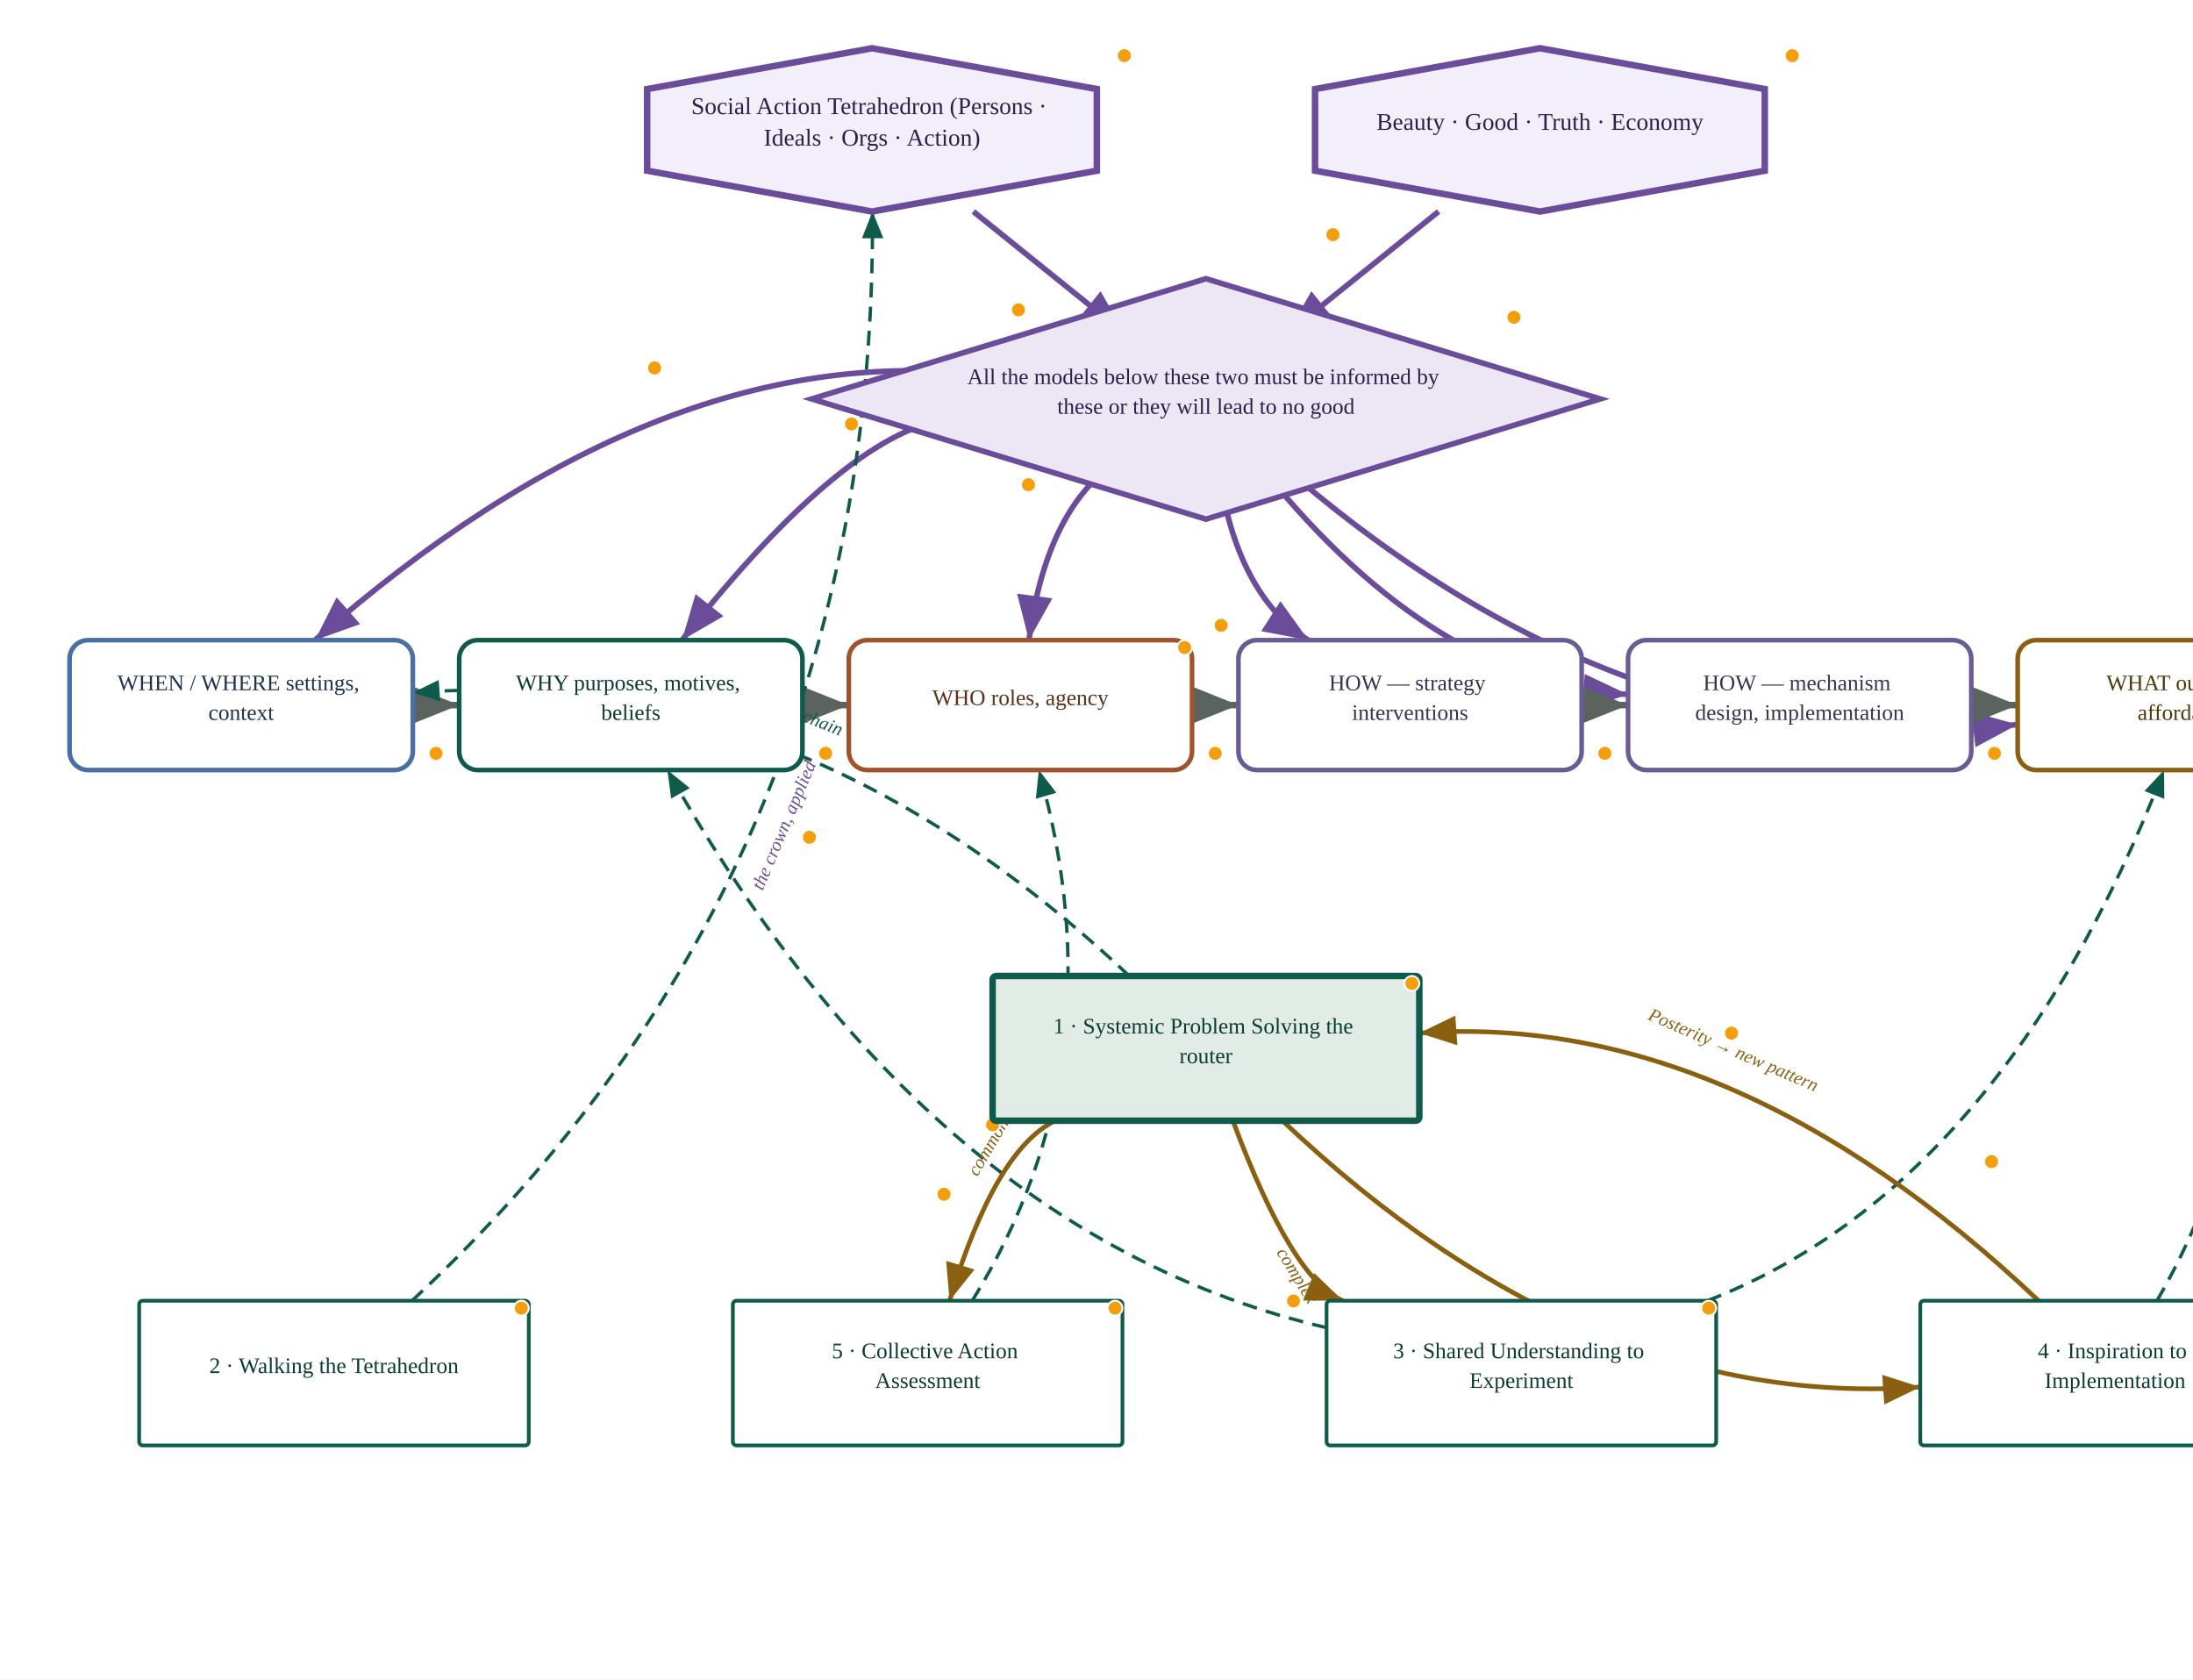
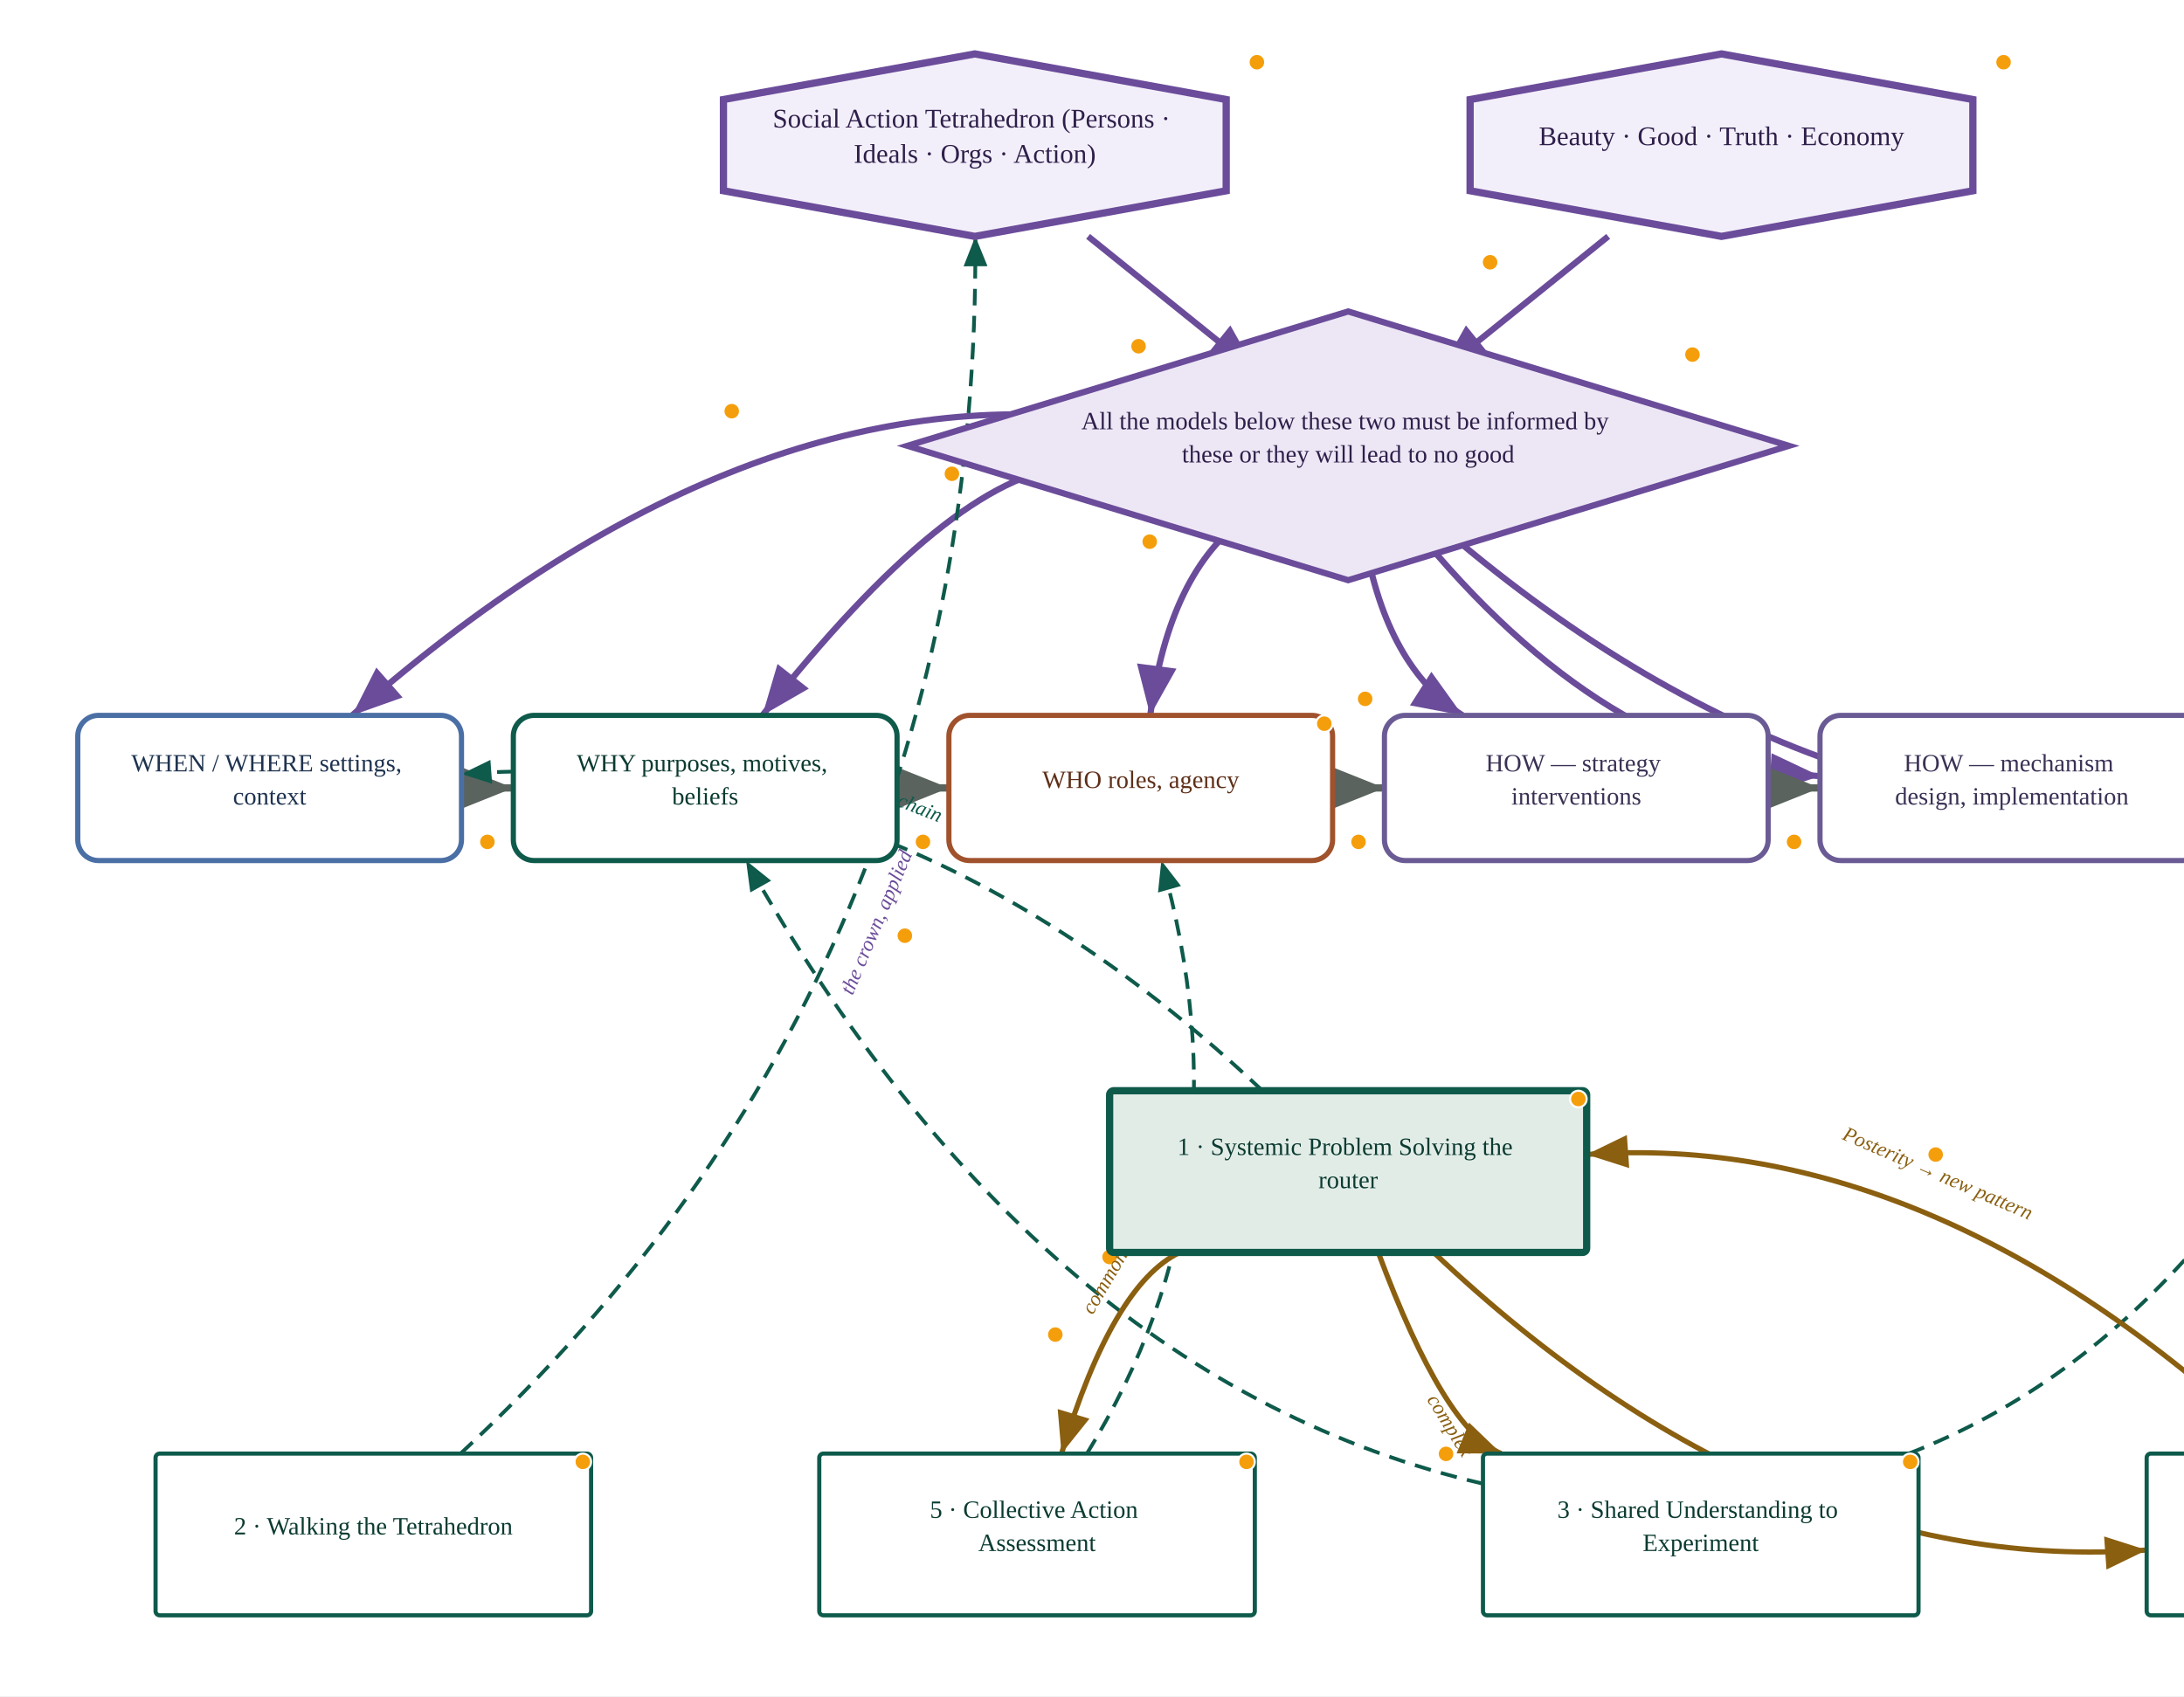
- <svg xmlns="http://www.w3.org/2000/svg" width="1182" height="905" viewBox="0 0 1182 905">
-   <rect width="1182" height="905" fill="#ffffff" />
+ <svg xmlns="http://www.w3.org/2000/svg" width="1053" height="818" viewBox="0 0 1053 818">
+   <rect width="1053" height="818" fill="#ffffff" />
  <defs id="svg-defs">
    <marker id="mk000000" viewBox="0 0 10 10" refX="10" refY="5" markerWidth="8" markerHeight="8" orient="auto">
      <path d="M0,1 L10,5 L0,9 Z" fill="#000000" />
    </marker>
    <marker id="mkc53030" viewBox="0 0 10 10" refX="10" refY="5" markerWidth="8" markerHeight="8" orient="auto">
      <path d="M0,1 L10,5 L0,9 Z" fill="#c53030" />
    </marker>
    <marker id="mkc05621" viewBox="0 0 10 10" refX="10" refY="5" markerWidth="8" markerHeight="8" orient="auto">
      <path d="M0,1 L10,5 L0,9 Z" fill="#c05621" />
    </marker>
    <marker id="mkb7791f" viewBox="0 0 10 10" refX="10" refY="5" markerWidth="8" markerHeight="8" orient="auto">
      <path d="M0,1 L10,5 L0,9 Z" fill="#b7791f" />
    </marker>
    <marker id="mk276749" viewBox="0 0 10 10" refX="10" refY="5" markerWidth="8" markerHeight="8" orient="auto">
      <path d="M0,1 L10,5 L0,9 Z" fill="#276749" />
    </marker>
    <marker id="mk2b4c7e" viewBox="0 0 10 10" refX="10" refY="5" markerWidth="8" markerHeight="8" orient="auto">
      <path d="M0,1 L10,5 L0,9 Z" fill="#2b4c7e" />
    </marker>
    <marker id="mk553c9a" viewBox="0 0 10 10" refX="10" refY="5" markerWidth="8" markerHeight="8" orient="auto">
      <path d="M0,1 L10,5 L0,9 Z" fill="#553c9a" />
    </marker>
    <marker id="mk97266d" viewBox="0 0 10 10" refX="10" refY="5" markerWidth="8" markerHeight="8" orient="auto">
      <path d="M0,1 L10,5 L0,9 Z" fill="#97266d" />
    </marker>
    <marker id="mk234e52" viewBox="0 0 10 10" refX="10" refY="5" markerWidth="8" markerHeight="8" orient="auto">
      <path d="M0,1 L10,5 L0,9 Z" fill="#234e52" />
    </marker>
    <marker id="mk1a202c" viewBox="0 0 10 10" refX="10" refY="5" markerWidth="8" markerHeight="8" orient="auto">
      <path d="M0,1 L10,5 L0,9 Z" fill="#1a202c" />
    </marker>
    <marker id="mk3b82f6" viewBox="0 0 10 10" refX="10" refY="5" markerWidth="8" markerHeight="8" orient="auto">
      <path d="M0,1 L10,5 L0,9 Z" fill="#3b82f6" />
    </marker>
    <marker id="mkf59e0b" viewBox="0 0 10 10" refX="10" refY="5" markerWidth="8" markerHeight="8" orient="auto">
      <path d="M0,1 L10,5 L0,9 Z" fill="#f59e0b" />
    </marker>
    <marker id="mk8b5cf6" viewBox="0 0 10 10" refX="10" refY="5" markerWidth="8" markerHeight="8" orient="auto">
      <path d="M0,1 L10,5 L0,9 Z" fill="#8b5cf6" />
    </marker>
    <marker id="mk7c3aed" viewBox="0 0 10 10" refX="10" refY="5" markerWidth="8" markerHeight="8" orient="auto">
      <path d="M0,1 L10,5 L0,9 Z" fill="#7c3aed" />
    </marker>
    <marker id="mk6B4C9A" viewBox="0 0 10 10" refX="10" refY="5" markerWidth="8" markerHeight="8" orient="auto">
      <path d="M0,1 L10,5 L0,9 Z" fill="#6B4C9A" />
    </marker>
    <marker id="mk5A635E" viewBox="0 0 10 10" refX="10" refY="5" markerWidth="8" markerHeight="8" orient="auto">
      <path d="M0,1 L10,5 L0,9 Z" fill="#5A635E" />
    </marker>
    <marker id="mk0E5A4B" viewBox="0 0 10 10" refX="10" refY="5" markerWidth="8" markerHeight="8" orient="auto">
      <path d="M0,1 L10,5 L0,9 Z" fill="#0E5A4B" />
    </marker>
    <marker id="mk8A5F10" viewBox="0 0 10 10" refX="10" refY="5" markerWidth="8" markerHeight="8" orient="auto">
      <path d="M0,1 L10,5 L0,9 Z" fill="#8A5F10" />
    </marker>
  </defs>
  <g id="wardley-layer" />
  <g id="lop-layer" />
  <g id="lines-layer" />
  <g id="edges-layer">
    <g id="edge-e_poia_cond" style="cursor: pointer; opacity: 1;">
      <path d="M524.621,114 L605.879,179.458" fill="none" stroke="#6B4C9A" stroke-width="3" marker-end="url(#mk6B4C9A)" pointer-events="none" />
      <circle cx="548.939" cy="166.976" r="4" fill="#f59e0b" stroke="#fff" stroke-width="1" pointer-events="none" />
    </g>
    <g id="edge-e_bgte_cond" style="cursor: pointer; opacity: 1;">
      <path d="M775.379,114 L694.121,179.458" fill="none" stroke="#6B4C9A" stroke-width="3" marker-end="url(#mk6B4C9A)" pointer-events="none" />
      <circle cx="718.44" cy="126.481" r="4" fill="#f59e0b" stroke="#fff" stroke-width="1" pointer-events="none" />
    </g>
    <g id="edge-e_c_when" style="cursor: grab; opacity: 1;">
      <path d="M526.928,201.75 Q353.7,183.1 169.764,345" fill="none" stroke="#6B4C9A" stroke-width="3" marker-end="url(#mk6B4C9A)" pointer-events="none" />
      <circle cx="352.799" cy="198.29" r="4" fill="#f59e0b" stroke="#fff" stroke-width="1" pointer-events="none" />
    </g>
    <g id="edge-e_c_why" style="cursor: grab; opacity: 1;">
      <path d="M515.586,225.048 Q458.7,229.3 367.568,345" fill="none" stroke="#6B4C9A" stroke-width="3" marker-end="url(#mk6B4C9A)" pointer-events="none" />
      <circle cx="458.95" cy="228.485" r="4" fill="#f59e0b" stroke="#fff" stroke-width="1" pointer-events="none" />
    </g>
    <g id="edge-e_c_who" style="cursor: grab; opacity: 1;">
      <path d="M601.19,249.218 Q563.7,275.5 554.589,345" fill="none" stroke="#6B4C9A" stroke-width="3" marker-end="url(#mk6B4C9A)" pointer-events="none" />
      <circle cx="554.328" cy="261.227" r="4" fill="#f59e0b" stroke="#fff" stroke-width="1" pointer-events="none" />
    </g>
    <g id="edge-e_c_hows" style="cursor: grab; opacity: 1;">
      <path d="M658.016,260.737 Q668.7,321.7 705.189,345" fill="none" stroke="#6B4C9A" stroke-width="3" marker-end="url(#mk6B4C9A)" pointer-events="none" />
      <circle cx="658.195" cy="337.033" r="4" fill="#f59e0b" stroke="#fff" stroke-width="1" pointer-events="none" />
    </g>
    <g id="edge-e_c_howm" style="cursor: grab; opacity: 1;">
      <path d="M681.612,254.074 Q773.7,367.9 877.5,374.298" fill="none" stroke="#6B4C9A" stroke-width="3" marker-end="url(#mk6B4C9A)" pointer-events="none" />
      <circle cx="773.377" cy="370.866" r="4" fill="#f59e0b" stroke="#fff" stroke-width="1" pointer-events="none" />
    </g>
    <g id="edge-e_c_what" style="cursor: grab; opacity: 1;">
      <path d="M691.633,251.245 Q878.7,414.1 1087.5,390.469" fill="none" stroke="#6B4C9A" stroke-width="3" marker-end="url(#mk6B4C9A)" pointer-events="none" />
      <circle cx="880.661" cy="397.277" r="4" fill="#f59e0b" stroke="#fff" stroke-width="1" pointer-events="none" />
    </g>
    <g id="edge-e_seq1" style="cursor: pointer; opacity: 1;">
      <path d="M222.5,380 L247.5,380" fill="none" stroke="#5A635E" stroke-width="3.5" marker-end="url(#mk5A635E)" pointer-events="none" />
      <circle cx="235" cy="406" r="4" fill="#f59e0b" stroke="#fff" stroke-width="1" pointer-events="none" />
    </g>
    <g id="edge-e_seq2" style="cursor: pointer; opacity: 1;">
      <path d="M432.5,380 L457.5,380" fill="none" stroke="#5A635E" stroke-width="3.5" marker-end="url(#mk5A635E)" pointer-events="none" />
      <circle cx="445" cy="406" r="4" fill="#f59e0b" stroke="#fff" stroke-width="1" pointer-events="none" />
    </g>
    <g id="edge-e_seq3" style="cursor: pointer; opacity: 1;">
      <path d="M642.5,380 L667.5,380" fill="none" stroke="#5A635E" stroke-width="3.5" marker-end="url(#mk5A635E)" pointer-events="none" />
      <circle cx="655" cy="406" r="4" fill="#f59e0b" stroke="#fff" stroke-width="1" pointer-events="none" />
    </g>
    <g id="edge-e_seq4" style="cursor: pointer; opacity: 1;">
      <path d="M852.5,380 L877.5,380" fill="none" stroke="#5A635E" stroke-width="3.5" marker-end="url(#mk5A635E)" pointer-events="none" />
      <circle cx="865" cy="406" r="4" fill="#f59e0b" stroke="#fff" stroke-width="1" pointer-events="none" />
    </g>
    <g id="edge-e_seq5" style="cursor: pointer; opacity: 1;">
      <path d="M1062.5,380 L1087.5,380" fill="none" stroke="#5A635E" stroke-width="3.5" marker-end="url(#mk5A635E)" pointer-events="none" />
      <circle cx="1075" cy="406" r="4" fill="#f59e0b" stroke="#fff" stroke-width="1" pointer-events="none" />
    </g>
    <g id="edge-e_p1_q" style="cursor: grab; opacity: 1;">
      <path d="M608.663,526 Q430.7,358.1 222.5,373.263" fill="none" stroke="#0E5A4B" stroke-width="1.8" stroke-dasharray="8 5" marker-end="url(#mk0E5A4B)" pointer-events="none" />
-       <text text-anchor="middle" pointer-events="none" transform="rotate(21.6,426.1,386.1)">
-         <tspan x="426.074" y="386.106" font-size="10" font-style="italic" fill="#0E5A4B">runs the chain</tspan>
-       </text>
      <circle cx="428.03" cy="374.267" r="4" fill="#f59e0b" stroke="#fff" stroke-width="1" pointer-events="none" />
+       <a class="internal" data-title="runs the chain" href="https://marc.relocalizecreativity.net/view/runs-the-chain" target="_blank" rel="noopener">
+         <text text-anchor="middle" pointer-events="none" transform="rotate(21.6,426.1,386.1)">
+           <tspan x="426.074" y="386.106" font-size="10" font-style="italic" fill="#0E5A4B">runs the chain</tspan>
+         </text>
+       </a>
    </g>
    <g id="edge-e_p2_crown" style="cursor: grab; opacity: 1;">
      <path d="M222.049,701 Q472.4,468.8 470.265,114" fill="none" stroke="#0E5A4B" stroke-width="1.8" stroke-dasharray="8 5" marker-end="url(#mk0E5A4B)" pointer-events="none" />
-       <text text-anchor="middle" pointer-events="none" transform="rotate(-67.1,425.5,446.0)">
-         <tspan x="425.47" y="446.012" font-size="10" font-style="italic" fill="#6B4C9A">the crown, applied</tspan>
-       </text>
      <circle cx="436.265" cy="451.254" r="4" fill="#f59e0b" stroke="#fff" stroke-width="1" pointer-events="none" />
+       <a class="internal" data-title="the crown, applied" href="https://marc.relocalizecreativity.net/view/the-crown-applied" target="_blank" rel="noopener">
+         <text text-anchor="middle" pointer-events="none" transform="rotate(-67.1,425.5,446.0)">
+           <tspan x="425.47" y="446.012" font-size="10" font-style="italic" fill="#6B4C9A">the crown, applied</tspan>
+         </text>
+       </a>
    </g>
    <g id="edge-e_p5_who" style="cursor: grab; opacity: 1;">
      <path d="M524.046,701 Q604.2,571 559.932,415" fill="none" stroke="#0E5A4B" stroke-width="1.8" stroke-dasharray="8 5" marker-end="url(#mk0E5A4B)" pointer-events="none" />
      <circle cx="602.46" cy="570.636" r="4" fill="#f59e0b" stroke="#fff" stroke-width="1" pointer-events="none" />
    </g>
    <g id="edge-e_p3_why" style="cursor: grab; opacity: 1;">
      <path d="M715,715.526 Q500.8,665.6 359.706,415" fill="none" stroke="#0E5A4B" stroke-width="1.8" stroke-dasharray="8 5" marker-end="url(#mk0E5A4B)" pointer-events="none" />
      <circle cx="508.808" cy="643.619" r="4" fill="#f59e0b" stroke="#fff" stroke-width="1" pointer-events="none" />
    </g>
    <g id="edge-e_p3_what" style="cursor: grab; opacity: 1;">
      <path d="M920.286,701 Q1079.2,639.2 1166.389,415" fill="none" stroke="#0E5A4B" stroke-width="1.8" stroke-dasharray="8 5" marker-end="url(#mk0E5A4B)" pointer-events="none" />
      <circle cx="1073.389" cy="626.043" r="4" fill="#f59e0b" stroke="#fff" stroke-width="1" pointer-events="none" />
    </g>
    <g id="edge-e_p4_what" style="cursor: grab; opacity: 1;">
      <path d="M1162.598,701 Q1239.2,568.8 1190.975,415" fill="none" stroke="#0E5A4B" stroke-width="1.8" stroke-dasharray="8 5" marker-end="url(#mk0E5A4B)" pointer-events="none" />
      <circle cx="1237.554" cy="568.515" r="4" fill="#f59e0b" stroke="#fff" stroke-width="1" pointer-events="none" />
    </g>
    <g id="edge-e_r1" style="cursor: grab; opacity: 1;">
      <path d="M568.78,604 Q536.5,619.5 511.813,701" fill="none" stroke="#8A5F10" stroke-width="2.5" marker-end="url(#mk8A5F10)" pointer-events="none" />
-       <text text-anchor="middle" pointer-events="none" transform="rotate(-59.6,536.3,618.1)">
-         <tspan x="536.341" y="618.118" font-size="10" font-style="italic" fill="#8A5F10">commons</tspan>
-       </text>
      <circle cx="534.969" cy="606.197" r="4" fill="#f59e0b" stroke="#fff" stroke-width="1" pointer-events="none" />
+       <a class="internal" data-title="commons" href="https://marc.relocalizecreativity.net/view/commons" target="_blank" rel="noopener">
+         <text text-anchor="middle" pointer-events="none" transform="rotate(-59.6,536.3,618.1)">
+           <tspan x="536.341" y="618.118" font-size="10" font-style="italic" fill="#8A5F10">commons</tspan>
+         </text>
+       </a>
    </g>
    <g id="edge-e_r2" style="cursor: grab; opacity: 1;">
      <path d="M664.52,604 Q696.5,689.9 723.862,701" fill="none" stroke="#8A5F10" stroke-width="2.5" marker-end="url(#mk8A5F10)" pointer-events="none" />
-       <text text-anchor="middle" pointer-events="none" transform="rotate(58.5,696.5,689.2)">
-         <tspan x="696.455" y="689.166" font-size="10" font-style="italic" fill="#8A5F10">complex</tspan>
-       </text>
      <circle cx="697.194" cy="701.143" r="4" fill="#f59e0b" stroke="#fff" stroke-width="1" pointer-events="none" />
+       <a class="internal" data-title="complex" href="https://marc.relocalizecreativity.net/view/complex" target="_blank" rel="noopener">
+         <text text-anchor="middle" pointer-events="none" transform="rotate(58.5,696.5,689.2)">
+           <tspan x="696.455" y="689.166" font-size="10" font-style="italic" fill="#8A5F10">complex</tspan>
+         </text>
+       </a>
    </g>
    <g id="edge-e_r3" style="cursor: grab; opacity: 1;">
      <path d="M691.237,604 Q856.5,760.3 1035,747.519" fill="none" stroke="#8A5F10" stroke-width="2.5" marker-end="url(#mk8A5F10)" pointer-events="none" />
-       <text text-anchor="middle" pointer-events="none" transform="rotate(22.7,858.4,736.0)">
-         <tspan x="858.404" y="735.975" font-size="10" font-style="italic" fill="#8A5F10">complicated</tspan>
-       </text>
      <circle cx="857.468" cy="747.938" r="4" fill="#f59e0b" stroke="#fff" stroke-width="1" pointer-events="none" />
+       <a class="internal" data-title="complicated" href="https://marc.relocalizecreativity.net/view/complicated" target="_blank" rel="noopener">
+         <text text-anchor="middle" pointer-events="none" transform="rotate(22.7,858.4,736.0)">
+           <tspan x="858.404" y="735.975" font-size="10" font-style="italic" fill="#8A5F10">complicated</tspan>
+         </text>
+       </a>
    </g>
    <g id="edge-e_p4_loop" style="cursor: grab; opacity: 1;">
      <path d="M1098.763,701 Q933.5,544.7 765,556.765" fill="none" stroke="#8A5F10" stroke-width="2.5" marker-end="url(#mk8A5F10)" pointer-events="none" />
-       <text text-anchor="middle" pointer-events="none" transform="rotate(23.4,933.0,568.8)">
-         <tspan x="933.037" y="568.795" font-size="10" font-style="italic" fill="#8A5F10">Posterity → new pattern</tspan>
-       </text>
      <circle cx="933.267" cy="556.797" r="4" fill="#f59e0b" stroke="#fff" stroke-width="1" pointer-events="none" />
+       <a class="internal" data-title="Posterity → new pattern" href="https://marc.relocalizecreativity.net/view/posterity--new-pattern" target="_blank" rel="noopener">
+         <text text-anchor="middle" pointer-events="none" transform="rotate(23.4,933.0,568.8)">
+           <tspan x="933.037" y="568.795" font-size="10" font-style="italic" fill="#8A5F10">Posterity → new pattern</tspan>
+         </text>
+       </a>
    </g>
  </g>
  <g id="nodes-layer">
    <g id="node-poia" transform="translate(470,70)" style="cursor: move; opacity: 1;">
      <polygon points="121.2,22.0 0.0,44.0 -121.2,22.0 -121.2,-22.0 -0.0,-44.0 121.2,-22.0" fill="#F3EFFA" stroke="#6B4C9A" stroke-width="3.5" />
-       <text text-anchor="middle" font-size="13" font-weight="500" fill="#2E1F4A" pointer-events="none">
-         <tspan x="0" y="-8.5">Social Action Tetrahedron (Persons ·</tspan>
-         <tspan x="0" dy="17">Ideals · Orgs · Action)</tspan>
-       </text>
      <circle cx="136" cy="-40" r="4" fill="#f59e0b" stroke="#fff" stroke-width="1" pointer-events="none" />
+       <a class="internal" data-title="Social Action Tetrahedron (Persons · Ideals · Orgs · Action)" href="https://marc.relocalizecreativity.net/view/social-action-tetrahedron-persons--ideals--orgs--action" target="_blank" rel="noopener">
+         <text text-anchor="middle" font-size="13" font-weight="500" fill="#2E1F4A" pointer-events="none">
+           <tspan x="0" y="-8.5">Social Action Tetrahedron (Persons ·</tspan>
+           <tspan x="0" dy="17">Ideals · Orgs · Action)</tspan>
+         </text>
+       </a>
    </g>
    <g id="node-bgte" transform="translate(830,70)" style="cursor: move; opacity: 1;">
      <polygon points="121.2,22.0 0.0,44.0 -121.2,22.0 -121.2,-22.0 -0.0,-44.0 121.2,-22.0" fill="#F3EFFA" stroke="#6B4C9A" stroke-width="3.5" />
-       <text text-anchor="middle" font-size="13" font-weight="500" fill="#2E1F4A" pointer-events="none">
-         <tspan x="0" y="0.0">Beauty · Good · Truth · Economy</tspan>
-       </text>
      <circle cx="136" cy="-40" r="4" fill="#f59e0b" stroke="#fff" stroke-width="1" pointer-events="none" />
+       <a class="internal" data-title="Beauty · Good · Truth · Economy" href="https://marc.relocalizecreativity.net/view/beauty--good--truth--economy" target="_blank" rel="noopener">
+         <text text-anchor="middle" font-size="13" font-weight="500" fill="#2E1F4A" pointer-events="none">
+           <tspan x="0" y="0.0">Beauty · Good · Truth · Economy</tspan>
+         </text>
+       </a>
    </g>
    <g id="node-cond" transform="translate(650,215)" style="cursor: move; opacity: 1;">
      <polygon points="0,-64.8 212.5,0 0,64.8 -212.5,0" fill="#EDE7F5" stroke="#6B4C9A" stroke-width="3" />
-       <text text-anchor="middle" font-size="12" font-weight="500" fill="#2E1F4A" pointer-events="none">
-         <tspan x="0" y="-8.0">All the models below these two must be informed by</tspan>
-         <tspan x="0" dy="16">these or they will lead to no good</tspan>
-       </text>
      <circle cx="166" cy="-44" r="4" fill="#f59e0b" stroke="#fff" stroke-width="1" pointer-events="none" />
+       <a class="internal" data-title="All the models below these two must be informed by these or they will lead to no good" href="https://marc.relocalizecreativity.net/view/all-the-models-below-these-two-must-be-informed-by-these-or-they-will-lead-to-no-good" target="_blank" rel="noopener">
+         <text text-anchor="middle" font-size="12" font-weight="500" fill="#2E1F4A" pointer-events="none">
+           <tspan x="0" y="-8.0">All the models below these two must be informed by</tspan>
+           <tspan x="0" dy="16">these or they will lead to no good</tspan>
+         </text>
+       </a>
    </g>
    <g id="node-q_when" transform="translate(130,380)" style="cursor: move; opacity: 1;">
      <rect x="-92.5" y="-35" width="185" height="70" rx="10" fill="#ffffff" stroke="#4A6FA5" stroke-width="2.5" />
-       <text text-anchor="middle" font-size="12" font-weight="500" fill="#1F3350" pointer-events="none">
-         <tspan x="0" y="-8.0">WHEN / WHERE settings,</tspan>
-         <tspan x="0" dy="16">context</tspan>
-       </text>
+       <a class="internal" data-title="WHEN / WHERE settings, context" href="https://marc.relocalizecreativity.net/view/when--where-settings-context" target="_blank" rel="noopener">
+         <text text-anchor="middle" font-size="12" font-weight="500" fill="#1F3350" pointer-events="none">
+           <tspan x="0" y="-8.0">WHEN / WHERE settings,</tspan>
+           <tspan x="0" dy="16">context</tspan>
+         </text>
+       </a>
    </g>
    <g id="node-q_why" transform="translate(340,380)" style="cursor: move; opacity: 1;">
      <rect x="-92.5" y="-35" width="185" height="70" rx="10" fill="#ffffff" stroke="#0E5A4B" stroke-width="2.5" />
-       <text text-anchor="middle" font-size="12" font-weight="500" fill="#0B3B31" pointer-events="none">
-         <tspan x="0" y="-8.0">WHY purposes, motives,</tspan>
-         <tspan x="0" dy="16">beliefs</tspan>
-       </text>
+       <a class="internal" data-title="WHY purposes, motives, beliefs" href="https://marc.relocalizecreativity.net/view/why-purposes-motives-beliefs" target="_blank" rel="noopener">
+         <text text-anchor="middle" font-size="12" font-weight="500" fill="#0B3B31" pointer-events="none">
+           <tspan x="0" y="-8.0">WHY purposes, motives,</tspan>
+           <tspan x="0" dy="16">beliefs</tspan>
+         </text>
+       </a>
    </g>
    <g id="node-q_who" transform="translate(550,380)" style="cursor: move; opacity: 1;">
      <rect x="-92.5" y="-35" width="185" height="70" rx="10" fill="#ffffff" stroke="#A0522D" stroke-width="2.5" />
-       <text text-anchor="middle" font-size="12" font-weight="500" fill="#5E2F19" pointer-events="none">
-         <tspan x="0" y="0.0">WHO roles, agency</tspan>
-       </text>
      <circle cx="88.5" cy="-31" r="4" fill="#f59e0b" stroke="#fff" stroke-width="1" pointer-events="none" />
+       <a class="internal" data-title="WHO roles, agency" href="https://marc.relocalizecreativity.net/view/who-roles-agency" target="_blank" rel="noopener">
+         <text text-anchor="middle" font-size="12" font-weight="500" fill="#5E2F19" pointer-events="none">
+           <tspan x="0" y="0.0">WHO roles, agency</tspan>
+         </text>
+       </a>
    </g>
    <g id="node-q_how_s" transform="translate(760,380)" style="cursor: move; opacity: 1;">
      <rect x="-92.5" y="-35" width="185" height="70" rx="10" fill="#ffffff" stroke="#6B5B95" stroke-width="2.5" />
-       <text text-anchor="middle" font-size="12" font-weight="500" fill="#3B3155" pointer-events="none">
-         <tspan x="0" y="-8.0">HOW — strategy</tspan>
-         <tspan x="0" dy="16">interventions</tspan>
-       </text>
+       <a class="internal" data-title="HOW — strategy interventions" href="https://marc.relocalizecreativity.net/view/how--strategy-interventions" target="_blank" rel="noopener">
+         <text text-anchor="middle" font-size="12" font-weight="500" fill="#3B3155" pointer-events="none">
+           <tspan x="0" y="-8.0">HOW — strategy</tspan>
+           <tspan x="0" dy="16">interventions</tspan>
+         </text>
+       </a>
    </g>
    <g id="node-q_how_m" transform="translate(970,380)" style="cursor: move; opacity: 1;">
      <rect x="-92.5" y="-35" width="185" height="70" rx="10" fill="#ffffff" stroke="#6B5B95" stroke-width="2.5" />
-       <text text-anchor="middle" font-size="12" font-weight="500" fill="#3B3155" pointer-events="none">
-         <tspan x="0" y="-8.0">HOW — mechanism</tspan>
-         <tspan x="0" dy="16">design, implementation</tspan>
-       </text>
+       <a class="internal" data-title="HOW — mechanism design, implementation" href="https://marc.relocalizecreativity.net/view/how--mechanism-design-implementation" target="_blank" rel="noopener">
+         <text text-anchor="middle" font-size="12" font-weight="500" fill="#3B3155" pointer-events="none">
+           <tspan x="0" y="-8.0">HOW — mechanism</tspan>
+           <tspan x="0" dy="16">design, implementation</tspan>
+         </text>
+       </a>
    </g>
    <g id="node-q_what" transform="translate(1180,380)" style="cursor: move; opacity: 1;">
      <rect x="-92.5" y="-35" width="185" height="70" rx="10" fill="#ffffff" stroke="#8A5F10" stroke-width="2.5" />
-       <text text-anchor="middle" font-size="12" font-weight="500" fill="#513809" pointer-events="none">
-         <tspan x="0" y="-8.0">WHAT outcomes,</tspan>
-         <tspan x="0" dy="16">affordances</tspan>
-       </text>
+       <a class="internal" data-title="WHAT outcomes, affordances" href="https://marc.relocalizecreativity.net/view/what-outcomes-affordances" target="_blank" rel="noopener">
+         <text text-anchor="middle" font-size="12" font-weight="500" fill="#513809" pointer-events="none">
+           <tspan x="0" y="-8.0">WHAT outcomes,</tspan>
+           <tspan x="0" dy="16">affordances</tspan>
+         </text>
+       </a>
    </g>
    <g id="node-p1" transform="translate(650,565)" style="cursor: move; opacity: 1;">
      <rect x="-115" y="-39" width="230" height="78" rx="2" fill="#E2ECE7" stroke="#0E5A4B" stroke-width="3.5" />
-       <text text-anchor="middle" font-size="12" font-weight="500" fill="#0B3B31" pointer-events="none">
-         <tspan x="0" y="-8.0">1 · Systemic Problem Solving the</tspan>
-         <tspan x="0" dy="16">router</tspan>
-       </text>
      <circle cx="111" cy="-35" r="4" fill="#f59e0b" stroke="#fff" stroke-width="1" pointer-events="none" />
+       <a class="internal" data-title="1 · Systemic Problem Solving the router" href="https://marc.relocalizecreativity.net/view/1--systemic-problem-solving-the-router" target="_blank" rel="noopener">
+         <text text-anchor="middle" font-size="12" font-weight="500" fill="#0B3B31" pointer-events="none">
+           <tspan x="0" y="-8.0">1 · Systemic Problem Solving the</tspan>
+           <tspan x="0" dy="16">router</tspan>
+         </text>
+       </a>
    </g>
    <g id="node-p2" transform="translate(180,740)" style="cursor: move; opacity: 1;">
      <rect x="-105" y="-39" width="210" height="78" rx="2" fill="#ffffff" stroke="#0E5A4B" stroke-width="2" />
-       <text text-anchor="middle" font-size="12" font-weight="500" fill="#0B3B31" pointer-events="none">
-         <tspan x="0" y="0.0">2 · Walking the Tetrahedron</tspan>
-       </text>
      <circle cx="101" cy="-35" r="4" fill="#f59e0b" stroke="#fff" stroke-width="1" pointer-events="none" />
+       <a class="internal" data-title="2 · Walking the Tetrahedron" href="https://marc.relocalizecreativity.net/view/2--walking-the-tetrahedron" target="_blank" rel="noopener">
+         <text text-anchor="middle" font-size="12" font-weight="500" fill="#0B3B31" pointer-events="none">
+           <tspan x="0" y="0.0">2 · Walking the Tetrahedron</tspan>
+         </text>
+       </a>
    </g>
    <g id="node-p5" transform="translate(500,740)" style="cursor: move; opacity: 1;">
      <rect x="-105" y="-39" width="210" height="78" rx="2" fill="#ffffff" stroke="#0E5A4B" stroke-width="2" />
-       <text text-anchor="middle" font-size="12" font-weight="500" fill="#0B3B31" pointer-events="none">
-         <tspan x="0" y="-8.0">5 · Collective Action</tspan>
-         <tspan x="0" dy="16">Assessment</tspan>
-       </text>
      <circle cx="101" cy="-35" r="4" fill="#f59e0b" stroke="#fff" stroke-width="1" pointer-events="none" />
+       <a class="internal" data-title="5 · Collective Action Assessment" href="https://marc.relocalizecreativity.net/view/5--collective-action-assessment" target="_blank" rel="noopener">
+         <text text-anchor="middle" font-size="12" font-weight="500" fill="#0B3B31" pointer-events="none">
+           <tspan x="0" y="-8.0">5 · Collective Action</tspan>
+           <tspan x="0" dy="16">Assessment</tspan>
+         </text>
+       </a>
    </g>
    <g id="node-p3" transform="translate(820,740)" style="cursor: move; opacity: 1;">
      <rect x="-105" y="-39" width="210" height="78" rx="2" fill="#ffffff" stroke="#0E5A4B" stroke-width="2" />
-       <text text-anchor="middle" font-size="12" font-weight="500" fill="#0B3B31" pointer-events="none">
-         <tspan x="0" y="-8.0">3 · Shared Understanding to</tspan>
-         <tspan x="0" dy="16">Experiment</tspan>
-       </text>
      <circle cx="101" cy="-35" r="4" fill="#f59e0b" stroke="#fff" stroke-width="1" pointer-events="none" />
+       <a class="internal" data-title="3 · Shared Understanding to Experiment" href="https://marc.relocalizecreativity.net/view/3--shared-understanding-to-experiment" target="_blank" rel="noopener">
+         <text text-anchor="middle" font-size="12" font-weight="500" fill="#0B3B31" pointer-events="none">
+           <tspan x="0" y="-8.0">3 · Shared Understanding to</tspan>
+           <tspan x="0" dy="16">Experiment</tspan>
+         </text>
+       </a>
    </g>
    <g id="node-p4" transform="translate(1140,740)" style="cursor: move; opacity: 1;">
      <rect x="-105" y="-39" width="210" height="78" rx="2" fill="#ffffff" stroke="#0E5A4B" stroke-width="2" />
-       <text text-anchor="middle" font-size="12" font-weight="500" fill="#0B3B31" pointer-events="none">
-         <tspan x="0" y="-8.0">4 · Inspiration to</tspan>
-         <tspan x="0" dy="16">Implementation</tspan>
-       </text>
      <circle cx="101" cy="-35" r="4" fill="#f59e0b" stroke="#fff" stroke-width="1" pointer-events="none" />
+       <a class="internal" data-title="4 · Inspiration to Implementation" href="https://marc.relocalizecreativity.net/view/4--inspiration-to-implementation" target="_blank" rel="noopener">
+         <text text-anchor="middle" font-size="12" font-weight="500" fill="#0B3B31" pointer-events="none">
+           <tspan x="0" y="-8.0">4 · Inspiration to</tspan>
+           <tspan x="0" dy="16">Implementation</tspan>
+         </text>
+       </a>
    </g>
  </g>
  <g id="triples-layer" />
  <g id="drag-layer" />
  <g id="eip-statement-layer" />
  <g id="opm-symbols-chart" />
</svg>
